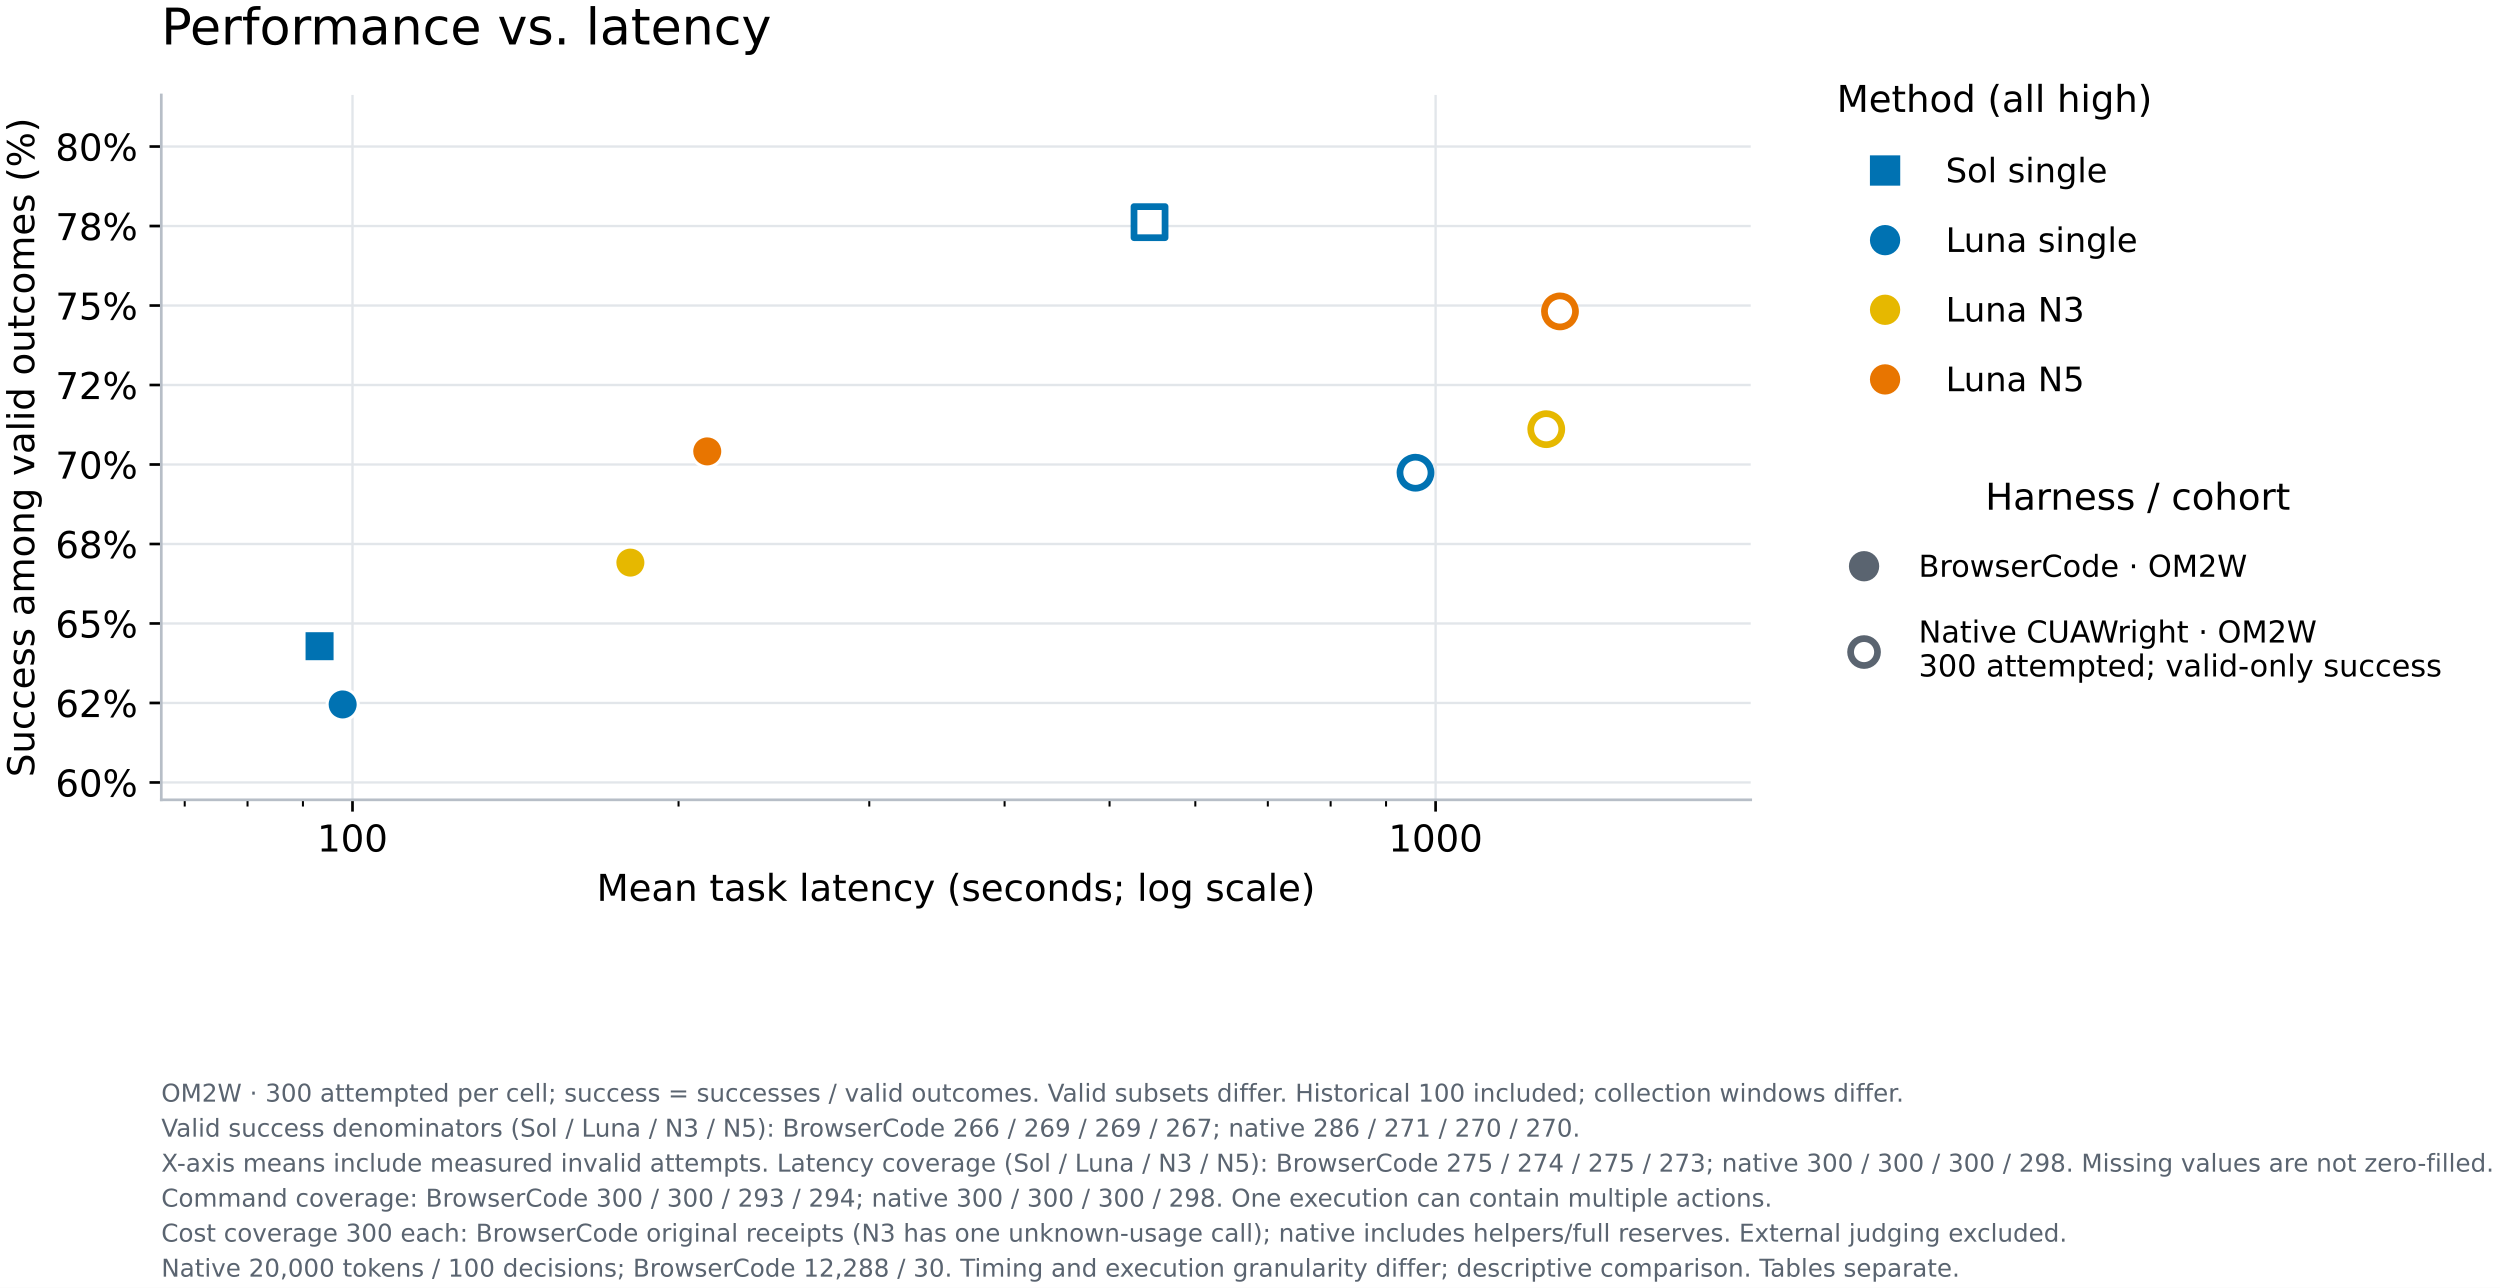
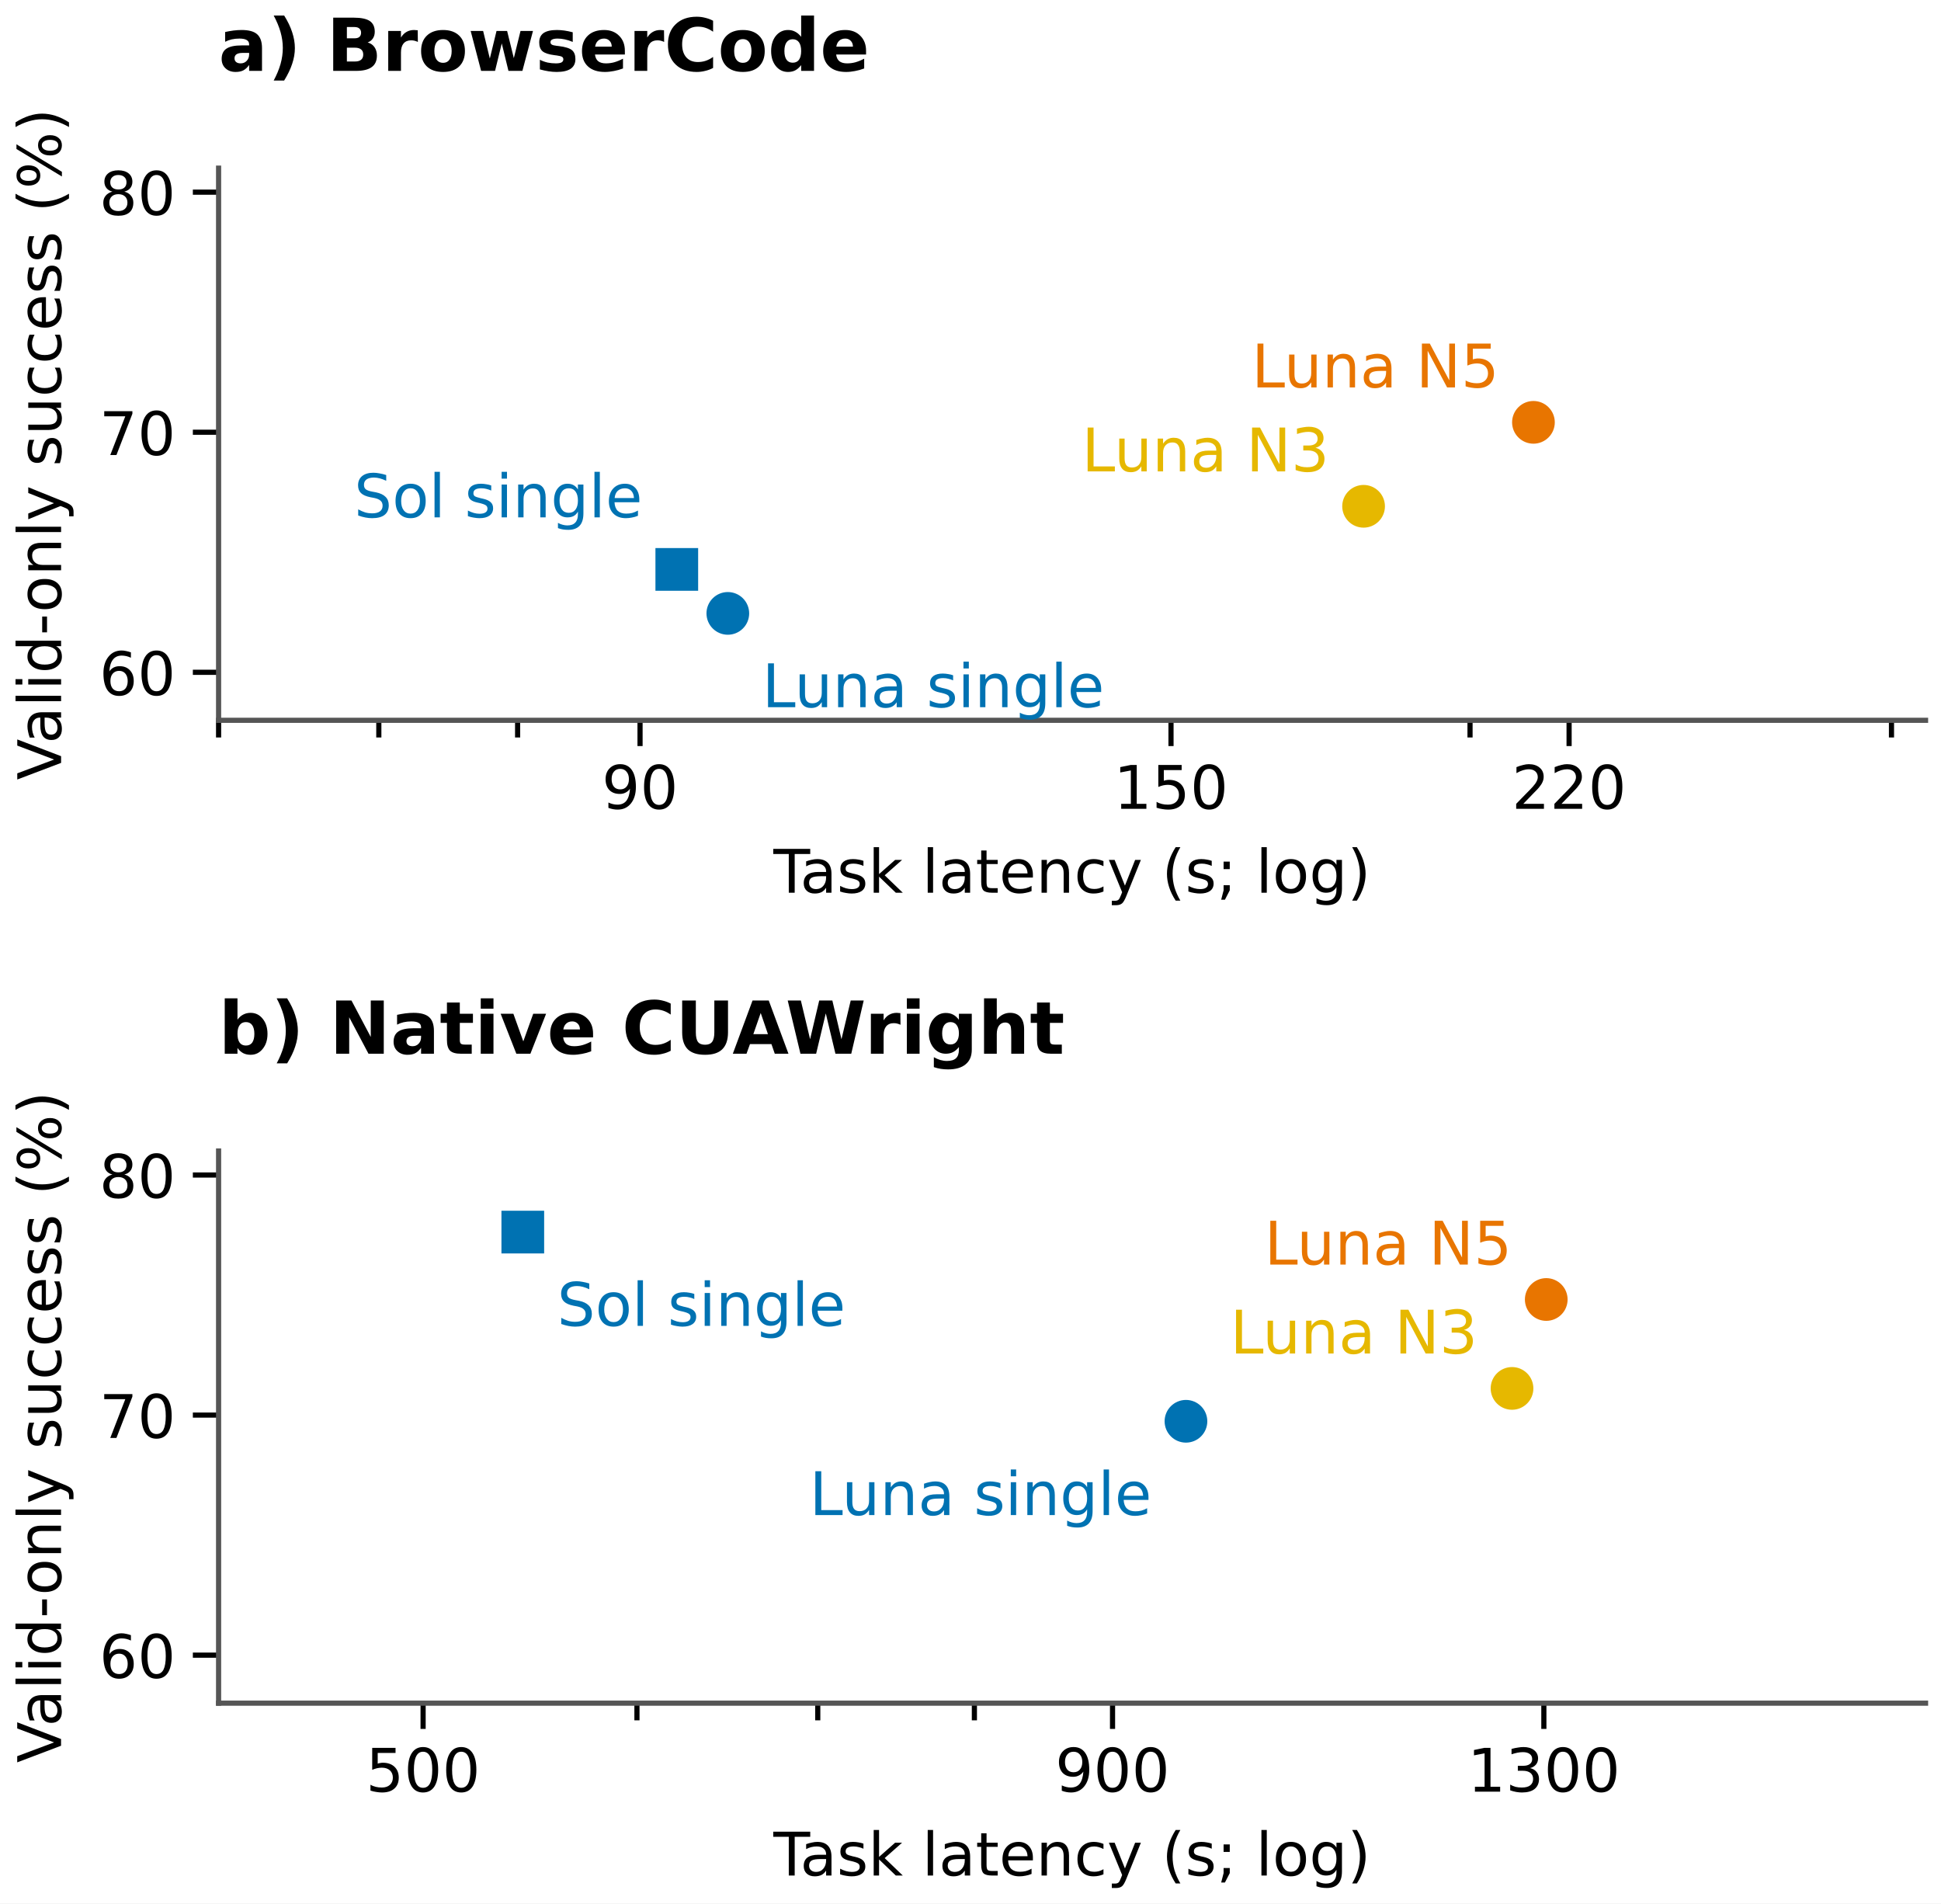
- <svg xmlns="http://www.w3.org/2000/svg" xmlns:xlink="http://www.w3.org/1999/xlink" width="742.353pt" height="382.408pt" viewBox="0 0 742.353 382.408" version="1.1">
+ <svg xmlns="http://www.w3.org/2000/svg" xmlns:xlink="http://www.w3.org/1999/xlink" width="226.272pt" height="221.868pt" viewBox="0 0 226.272 221.868" version="1.1">
  <defs>
    <style type="text/css">*{stroke-linejoin: round; stroke-linecap: butt}</style>
  </defs>
  <g id="figure_1">
    <g id="patch_1">
-       <path d="M 0 382.408 L 742.353 382.408 L 742.353 -0 L 0 -0 z " style="fill: #ffffff" />
+       <path d="M 0 221.868 L 226.272 221.868 L 226.272 0 L 0 0 z " style="fill: #ffffff" />
    </g>
    <g id="axes_1">
      <g id="patch_2">
-         <path d="M 47.895 237.502 L 519.855 237.502 L 519.855 28.198 L 47.895 28.198 z " style="fill: #ffffff" />
+         <path d="M 25.482 83.958 L 224.472 83.958 L 224.472 19.599 L 25.482 19.599 z " style="fill: #ffffff" />
      </g>
      <g id="matplotlib.axis_1">
        <g id="xtick_1">
          <g id="line2d_1">
-             <path d="M 104.671 237.502 L 104.671 28.198 " clip-path="url(#pd4623a18c8)" style="fill: none; stroke: #e2e6ea; stroke-width: 0.7; stroke-linecap: square" />
-           </g>
+             <defs>
+               <path id="m746523901f" d="M 0 0 L 0 3 " style="stroke: #000000; stroke-width: 0.6" />
+             </defs>
+             <g>
+               <use xlink:href="#m746523901f" x="74.613" y="83.958" style="stroke: #000000; stroke-width: 0.6" />
+             </g>
+           </g>
+           <g id="text_1">
+             <text style="font: 7px 'DejaVu Sans'; text-anchor: middle" x="74.613" y="94.277" transform="rotate(-0 74.61271 94.27729)">90</text>
+           </g>
+         </g>
+         <g id="xtick_2">
          <g id="line2d_2">
+             <g>
+               <use xlink:href="#m746523901f" x="136.51" y="83.958" style="stroke: #000000; stroke-width: 0.6" />
+             </g>
+           </g>
+           <g id="text_2">
+             <text style="font: 7px 'DejaVu Sans'; text-anchor: middle" x="136.51" y="94.277" transform="rotate(-0 136.5098 94.27729)">150</text>
+           </g>
+         </g>
+         <g id="xtick_3">
+           <g id="line2d_3">
+             <g>
+               <use xlink:href="#m746523901f" x="182.917" y="83.958" style="stroke: #000000; stroke-width: 0.6" />
+             </g>
+           </g>
+           <g id="text_3">
+             <text style="font: 7px 'DejaVu Sans'; text-anchor: middle" x="182.917" y="94.277" transform="rotate(-0 182.9173 94.27729)">220</text>
+           </g>
+         </g>
+         <g id="xtick_4">
+           <g id="line2d_4">
            <defs>
-               <path id="mb819510459" d="M 0 0 L 0 3.5 " style="stroke: #000000; stroke-width: 0.8" />
+               <path id="m46e012bf1c" d="M 0 0 L 0 2 " style="stroke: #000000; stroke-width: 0.6" />
            </defs>
            <g>
-               <use xlink:href="#mb819510459" x="104.671" y="237.502" style="stroke: #000000; stroke-width: 0.8" />
-             </g>
-           </g>
-           <g id="text_1">
-             <text style="font-size: 11px; font-family: 'DejaVu Sans'; text-anchor: middle" x="104.671" y="252.86" transform="rotate(-0 104.6705 252.8599)">100</text>
-           </g>
-         </g>
-         <g id="xtick_2">
-           <g id="line2d_3">
-             <path d="M 426.29 237.502 L 426.29 28.198 " clip-path="url(#pd4623a18c8)" style="fill: none; stroke: #e2e6ea; stroke-width: 0.7; stroke-linecap: square" />
-           </g>
-           <g id="line2d_4">
-             <g>
-               <use xlink:href="#mb819510459" x="426.29" y="237.502" style="stroke: #000000; stroke-width: 0.8" />
-             </g>
-           </g>
-           <g id="text_2">
-             <text style="font-size: 11px; font-family: 'DejaVu Sans'; text-anchor: middle" x="426.29" y="252.86" transform="rotate(-0 426.2898 252.8599)">1000</text>
-           </g>
-         </g>
-         <g id="xtick_3">
+               <use xlink:href="#m46e012bf1c" x="25.482" y="83.958" style="stroke: #000000; stroke-width: 0.6" />
+             </g>
+           </g>
+         </g>
+         <g id="xtick_5">
          <g id="line2d_5">
-             <defs>
-               <path id="m295ad2b87e" d="M 0 0 L 0 2 " style="stroke: #000000; stroke-width: 0.6" />
-             </defs>
-             <g>
-               <use xlink:href="#m295ad2b87e" x="54.851" y="237.502" style="stroke: #000000; stroke-width: 0.6" />
-             </g>
-           </g>
-         </g>
-         <g id="xtick_4">
+             <g>
+               <use xlink:href="#m46e012bf1c" x="44.161" y="83.958" style="stroke: #000000; stroke-width: 0.6" />
+             </g>
+           </g>
+         </g>
+         <g id="xtick_6">
          <g id="line2d_6">
            <g>
-               <use xlink:href="#m295ad2b87e" x="73.502" y="237.502" style="stroke: #000000; stroke-width: 0.6" />
-             </g>
-           </g>
-         </g>
-         <g id="xtick_5">
+               <use xlink:href="#m46e012bf1c" x="60.341" y="83.958" style="stroke: #000000; stroke-width: 0.6" />
+             </g>
+           </g>
+         </g>
+         <g id="xtick_7">
          <g id="line2d_7">
            <g>
-               <use xlink:href="#m295ad2b87e" x="89.954" y="237.502" style="stroke: #000000; stroke-width: 0.6" />
-             </g>
-           </g>
-         </g>
-         <g id="xtick_6">
+               <use xlink:href="#m46e012bf1c" x="171.369" y="83.958" style="stroke: #000000; stroke-width: 0.6" />
+             </g>
+           </g>
+         </g>
+         <g id="xtick_8">
          <g id="line2d_8">
            <g>
-               <use xlink:href="#m295ad2b87e" x="201.488" y="237.502" style="stroke: #000000; stroke-width: 0.6" />
-             </g>
-           </g>
-         </g>
-         <g id="xtick_7">
-           <g id="line2d_9">
-             <g>
-               <use xlink:href="#m295ad2b87e" x="258.122" y="237.502" style="stroke: #000000; stroke-width: 0.6" />
-             </g>
-           </g>
-         </g>
-         <g id="xtick_8">
-           <g id="line2d_10">
-             <g>
-               <use xlink:href="#m295ad2b87e" x="298.305" y="237.502" style="stroke: #000000; stroke-width: 0.6" />
-             </g>
-           </g>
-         </g>
-         <g id="xtick_9">
-           <g id="line2d_11">
-             <g>
-               <use xlink:href="#m295ad2b87e" x="329.473" y="237.502" style="stroke: #000000; stroke-width: 0.6" />
-             </g>
-           </g>
-         </g>
-         <g id="xtick_10">
-           <g id="line2d_12">
-             <g>
-               <use xlink:href="#m295ad2b87e" x="354.939" y="237.502" style="stroke: #000000; stroke-width: 0.6" />
-             </g>
-           </g>
-         </g>
-         <g id="xtick_11">
-           <g id="line2d_13">
-             <g>
-               <use xlink:href="#m295ad2b87e" x="376.47" y="237.502" style="stroke: #000000; stroke-width: 0.6" />
-             </g>
-           </g>
-         </g>
-         <g id="xtick_12">
-           <g id="line2d_14">
-             <g>
-               <use xlink:href="#m295ad2b87e" x="395.122" y="237.502" style="stroke: #000000; stroke-width: 0.6" />
-             </g>
-           </g>
-         </g>
-         <g id="xtick_13">
-           <g id="line2d_15">
-             <g>
-               <use xlink:href="#m295ad2b87e" x="411.573" y="237.502" style="stroke: #000000; stroke-width: 0.6" />
-             </g>
-           </g>
-         </g>
-         <g id="text_3">
-           <text style="font-size: 11px; font-family: 'DejaVu Sans'; text-anchor: middle" x="283.875" y="267.506" transform="rotate(-0 283.8752 267.5059)">Mean task latency (seconds; log scale)</text>
+               <use xlink:href="#m46e012bf1c" x="220.499" y="83.958" style="stroke: #000000; stroke-width: 0.6" />
+             </g>
+           </g>
+         </g>
+         <g id="text_4">
+           <text style="font: 7px 'DejaVu Sans'; text-anchor: middle" x="124.977" y="104.052" transform="rotate(-0 124.9772 104.052)">Task latency (s; log)</text>
        </g>
      </g>
      <g id="matplotlib.axis_2">
        <g id="ytick_1">
-           <g id="line2d_16">
-             <path d="M 47.895 232.342 L 519.855 232.342 " clip-path="url(#pd4623a18c8)" style="fill: none; stroke: #e2e6ea; stroke-width: 0.7; stroke-linecap: square" />
-           </g>
-           <g id="line2d_17">
+           <g id="line2d_9">
            <defs>
-               <path id="ma1e2bdb31e" d="M 0 0 L -3.5 0 " style="stroke: #000000; stroke-width: 0.8" />
+               <path id="m96648c0bb8" d="M 0 0 L -3 0 " style="stroke: #000000; stroke-width: 0.6" />
            </defs>
            <g>
-               <use xlink:href="#ma1e2bdb31e" x="47.895" y="232.342" style="stroke: #000000; stroke-width: 0.8" />
-             </g>
-           </g>
-           <g id="text_4">
-             <text style="font-size: 11px; font-family: 'DejaVu Sans'; text-anchor: end" x="40.895" y="236.521" transform="rotate(-0 40.89516 236.5214)">60%</text>
+               <use xlink:href="#m96648c0bb8" x="25.482" y="78.362" style="stroke: #000000; stroke-width: 0.6" />
+             </g>
+           </g>
+           <g id="text_5">
+             <text style="font: 7px 'DejaVu Sans'; text-anchor: end" x="20.482" y="81.021" transform="rotate(-0 20.48219 81.02134)">60</text>
          </g>
        </g>
        <g id="ytick_2">
-           <g id="line2d_18">
-             <path d="M 47.895 208.739 L 519.855 208.739 " clip-path="url(#pd4623a18c8)" style="fill: none; stroke: #e2e6ea; stroke-width: 0.7; stroke-linecap: square" />
-           </g>
-           <g id="line2d_19">
-             <g>
-               <use xlink:href="#ma1e2bdb31e" x="47.895" y="208.739" style="stroke: #000000; stroke-width: 0.8" />
-             </g>
-           </g>
-           <g id="text_5">
-             <text style="font-size: 11px; font-family: 'DejaVu Sans'; text-anchor: end" x="40.895" y="212.918" transform="rotate(-0 40.89516 212.918)">62%</text>
+           <g id="line2d_10">
+             <g>
+               <use xlink:href="#m96648c0bb8" x="25.482" y="50.379" style="stroke: #000000; stroke-width: 0.6" />
+             </g>
+           </g>
+           <g id="text_6">
+             <text style="font: 7px 'DejaVu Sans'; text-anchor: end" x="20.482" y="53.039" transform="rotate(-0 20.48219 53.03886)">70</text>
          </g>
        </g>
        <g id="ytick_3">
-           <g id="line2d_20">
-             <path d="M 47.895 185.135 L 519.855 185.135 " clip-path="url(#pd4623a18c8)" style="fill: none; stroke: #e2e6ea; stroke-width: 0.7; stroke-linecap: square" />
-           </g>
-           <g id="line2d_21">
-             <g>
-               <use xlink:href="#ma1e2bdb31e" x="47.895" y="185.135" style="stroke: #000000; stroke-width: 0.8" />
-             </g>
-           </g>
-           <g id="text_6">
-             <text style="font-size: 11px; font-family: 'DejaVu Sans'; text-anchor: end" x="40.895" y="189.315" transform="rotate(-0 40.89516 189.3146)">65%</text>
-           </g>
-         </g>
-         <g id="ytick_4">
-           <g id="line2d_22">
-             <path d="M 47.895 161.532 L 519.855 161.532 " clip-path="url(#pd4623a18c8)" style="fill: none; stroke: #e2e6ea; stroke-width: 0.7; stroke-linecap: square" />
-           </g>
-           <g id="line2d_23">
-             <g>
-               <use xlink:href="#ma1e2bdb31e" x="47.895" y="161.532" style="stroke: #000000; stroke-width: 0.8" />
+           <g id="line2d_11">
+             <g>
+               <use xlink:href="#m96648c0bb8" x="25.482" y="22.397" style="stroke: #000000; stroke-width: 0.6" />
            </g>
          </g>
          <g id="text_7">
-             <text style="font-size: 11px; font-family: 'DejaVu Sans'; text-anchor: end" x="40.895" y="165.711" transform="rotate(-0 40.89516 165.7112)">68%</text>
-           </g>
-         </g>
-         <g id="ytick_5">
-           <g id="line2d_24">
-             <path d="M 47.895 137.929 L 519.855 137.929 " clip-path="url(#pd4623a18c8)" style="fill: none; stroke: #e2e6ea; stroke-width: 0.7; stroke-linecap: square" />
-           </g>
-           <g id="line2d_25">
-             <g>
-               <use xlink:href="#ma1e2bdb31e" x="47.895" y="137.929" style="stroke: #000000; stroke-width: 0.8" />
-             </g>
-           </g>
-           <g id="text_8">
-             <text style="font-size: 11px; font-family: 'DejaVu Sans'; text-anchor: end" x="40.895" y="142.108" transform="rotate(-0 40.89516 142.1078)">70%</text>
-           </g>
-         </g>
-         <g id="ytick_6">
-           <g id="line2d_26">
-             <path d="M 47.895 114.325 L 519.855 114.325 " clip-path="url(#pd4623a18c8)" style="fill: none; stroke: #e2e6ea; stroke-width: 0.7; stroke-linecap: square" />
-           </g>
-           <g id="line2d_27">
-             <g>
-               <use xlink:href="#ma1e2bdb31e" x="47.895" y="114.325" style="stroke: #000000; stroke-width: 0.8" />
-             </g>
-           </g>
-           <g id="text_9">
-             <text style="font-size: 11px; font-family: 'DejaVu Sans'; text-anchor: end" x="40.895" y="118.504" transform="rotate(-0 40.89516 118.5044)">72%</text>
-           </g>
-         </g>
-         <g id="ytick_7">
-           <g id="line2d_28">
-             <path d="M 47.895 90.722 L 519.855 90.722 " clip-path="url(#pd4623a18c8)" style="fill: none; stroke: #e2e6ea; stroke-width: 0.7; stroke-linecap: square" />
-           </g>
-           <g id="line2d_29">
-             <g>
-               <use xlink:href="#ma1e2bdb31e" x="47.895" y="90.722" style="stroke: #000000; stroke-width: 0.8" />
-             </g>
-           </g>
-           <g id="text_10">
-             <text style="font-size: 11px; font-family: 'DejaVu Sans'; text-anchor: end" x="40.895" y="94.901" transform="rotate(-0 40.89516 94.90103)">75%</text>
-           </g>
-         </g>
-         <g id="ytick_8">
-           <g id="line2d_30">
-             <path d="M 47.895 67.118 L 519.855 67.118 " clip-path="url(#pd4623a18c8)" style="fill: none; stroke: #e2e6ea; stroke-width: 0.7; stroke-linecap: square" />
-           </g>
-           <g id="line2d_31">
-             <g>
-               <use xlink:href="#ma1e2bdb31e" x="47.895" y="67.118" style="stroke: #000000; stroke-width: 0.8" />
-             </g>
-           </g>
-           <g id="text_11">
-             <text style="font-size: 11px; font-family: 'DejaVu Sans'; text-anchor: end" x="40.895" y="71.298" transform="rotate(-0 40.89516 71.29764)">78%</text>
-           </g>
-         </g>
-         <g id="ytick_9">
-           <g id="line2d_32">
-             <path d="M 47.895 43.515 L 519.855 43.515 " clip-path="url(#pd4623a18c8)" style="fill: none; stroke: #e2e6ea; stroke-width: 0.7; stroke-linecap: square" />
-           </g>
-           <g id="line2d_33">
-             <g>
-               <use xlink:href="#ma1e2bdb31e" x="47.895" y="43.515" style="stroke: #000000; stroke-width: 0.8" />
-             </g>
-           </g>
-           <g id="text_12">
-             <text style="font-size: 11px; font-family: 'DejaVu Sans'; text-anchor: end" x="40.895" y="47.694" transform="rotate(-0 40.89516 47.69424)">80%</text>
-           </g>
-         </g>
-         <g id="text_13">
-           <text style="font-size: 11px; font-family: 'DejaVu Sans'; text-anchor: middle" x="10.158" y="132.85" transform="rotate(-90 10.15828 132.8497)">Success among valid outcomes (%)</text>
+             <text style="font: 7px 'DejaVu Sans'; text-anchor: end" x="20.482" y="25.056" transform="rotate(-0 20.48219 25.05637)">80</text>
+           </g>
+         </g>
+         <g id="text_8">
+           <text style="font: 7px 'DejaVu Sans'; text-anchor: middle" x="7.119" y="51.779" transform="rotate(-90 7.118906 51.77853)">Valid-only success (%)</text>
        </g>
      </g>
      <g id="patch_3">
-         <path d="M 47.895 237.502 L 47.895 28.198 " style="fill: none; stroke: #b7bec7; stroke-width: 0.8; stroke-linejoin: miter; stroke-linecap: square" />
+         <path d="M 25.482 83.958 L 25.482 19.599 " style="fill: none; stroke: #555555; stroke-width: 0.6; stroke-linejoin: miter; stroke-linecap: square" />
      </g>
      <g id="patch_4">
-         <path d="M 47.895 237.502 L 519.855 237.502 " style="fill: none; stroke: #b7bec7; stroke-width: 0.8; stroke-linejoin: miter; stroke-linecap: square" />
+         <path d="M 25.482 83.958 L 224.472 83.958 " style="fill: none; stroke: #555555; stroke-width: 0.6; stroke-linejoin: miter; stroke-linecap: square" />
      </g>
      <g id="PathCollection_1">
        <defs>
-           <path id="m9bbed5b263" d="M -4.61 4.61 L 4.61 4.61 L 4.61 -4.61 L -4.61 -4.61 z " style="stroke: #ffffff; stroke-width: 0.9" />
+           <path id="macab5ee5f6" d="M -2.739 2.739 L 2.739 2.739 L 2.739 -2.739 L -2.739 -2.739 z " style="stroke: #ffffff; stroke-width: 0.5" />
        </defs>
-         <g clip-path="url(#pd4623a18c8)">
-           <use xlink:href="#m9bbed5b263" x="94.893" y="191.879" style="fill: #0072b2; stroke: #ffffff; stroke-width: 0.9" />
-         </g>
+         <g clip-path="url(#pab31f35489)">
+           <use xlink:href="#macab5ee5f6" x="78.897" y="66.369" style="fill: #0072b2; stroke: #ffffff; stroke-width: 0.5" />
+         </g>
+       </g>
+       <g id="text_9">
+         <text style="fill: #0072b2; font: 7px 'DejaVu Sans'; text-anchor: end" x="74.897" y="60.301" transform="rotate(-0 74.89707 60.30096)">Sol single</text>
      </g>
      <g id="PathCollection_2">
        <defs>
-           <path id="m2c1c253cff" d="M 0 4.61 C 1.223 4.61 2.395 4.124 3.26 3.26 C 4.124 2.395 4.61 1.223 4.61 0 C 4.61 -1.223 4.124 -2.395 3.26 -3.26 C 2.395 -4.124 1.223 -4.61 0 -4.61 C -1.223 -4.61 -2.395 -4.124 -3.26 -3.26 C -4.124 -2.395 -4.61 -1.223 -4.61 0 C -4.61 1.223 -4.124 2.395 -3.26 3.26 C -2.395 4.124 -1.223 4.61 0 4.61 z " style="stroke: #ffffff; stroke-width: 0.9" />
+           <path id="maa118789b8" d="M 0 2.739 C 0.726 2.739 1.423 2.45 1.936 1.936 C 2.45 1.423 2.739 0.726 2.739 0 C 2.739 -0.726 2.45 -1.423 1.936 -1.936 C 1.423 -2.45 0.726 -2.739 0 -2.739 C -0.726 -2.739 -1.423 -2.45 -1.936 -1.936 C -2.45 -1.423 -2.739 -0.726 -2.739 0 C -2.739 0.726 -2.45 1.423 -1.936 1.936 C -1.423 2.45 -0.726 2.739 0 2.739 z " style="stroke: #ffffff; stroke-width: 0.5" />
        </defs>
-         <g clip-path="url(#pd4623a18c8)">
-           <use xlink:href="#m2c1c253cff" x="101.75" y="209.178" style="fill: #0072b2; stroke: #ffffff; stroke-width: 0.9" />
-         </g>
+         <g clip-path="url(#pab31f35489)">
+           <use xlink:href="#maa118789b8" x="84.846" y="71.496" style="fill: #0072b2; stroke: #ffffff; stroke-width: 0.5" />
+         </g>
+       </g>
+       <g id="text_10">
+         <text style="fill: #0072b2; font: 7px 'DejaVu Sans'; text-anchor: start" x="88.846" y="82.428" transform="rotate(-0 88.84583 82.42786)">Luna single</text>
      </g>
      <g id="PathCollection_3">
        <defs>
-           <path id="me0e4c4624c" d="M 0 4.61 C 1.223 4.61 2.395 4.124 3.26 3.26 C 4.124 2.395 4.61 1.223 4.61 0 C 4.61 -1.223 4.124 -2.395 3.26 -3.26 C 2.395 -4.124 1.223 -4.61 0 -4.61 C -1.223 -4.61 -2.395 -4.124 -3.26 -3.26 C -4.124 -2.395 -4.61 -1.223 -4.61 0 C -4.61 1.223 -4.124 2.395 -3.26 3.26 C -2.395 4.124 -1.223 4.61 0 4.61 z " style="stroke: #ffffff; stroke-width: 0.9" />
+           <path id="ma03b0c17e4" d="M 0 2.739 C 0.726 2.739 1.423 2.45 1.936 1.936 C 2.45 1.423 2.739 0.726 2.739 0 C 2.739 -0.726 2.45 -1.423 1.936 -1.936 C 1.423 -2.45 0.726 -2.739 0 -2.739 C -0.726 -2.739 -1.423 -2.45 -1.936 -1.936 C -2.45 -1.423 -2.739 -0.726 -2.739 0 C -2.739 0.726 -2.45 1.423 -1.936 1.936 C -1.423 2.45 -0.726 2.739 0 2.739 z " style="stroke: #ffffff; stroke-width: 0.5" />
        </defs>
-         <g clip-path="url(#pd4623a18c8)">
-           <use xlink:href="#me0e4c4624c" x="187.184" y="167.06" style="fill: #e6b800; stroke: #ffffff; stroke-width: 0.9" />
-         </g>
+         <g clip-path="url(#pab31f35489)">
+           <use xlink:href="#ma03b0c17e4" x="158.96" y="59.013" style="fill: #e6b800; stroke: #ffffff; stroke-width: 0.5" />
+         </g>
+       </g>
+       <g id="text_11">
+         <text style="fill: #e6b800; font: 7px 'DejaVu Sans'; text-anchor: end" x="154.96" y="54.945" transform="rotate(-0 154.9605 54.94497)">Luna N3</text>
      </g>
      <g id="PathCollection_4">
        <defs>
-           <path id="m381e3660ae" d="M 0 4.61 C 1.223 4.61 2.395 4.124 3.26 3.26 C 4.124 2.395 4.61 1.223 4.61 0 C 4.61 -1.223 4.124 -2.395 3.26 -3.26 C 2.395 -4.124 1.223 -4.61 0 -4.61 C -1.223 -4.61 -2.395 -4.124 -3.26 -3.26 C -4.124 -2.395 -4.61 -1.223 -4.61 0 C -4.61 1.223 -4.124 2.395 -3.26 3.26 C -2.395 4.124 -1.223 4.61 0 4.61 z " style="stroke: #ffffff; stroke-width: 0.9" />
+           <path id="m35290cf70c" d="M 0 2.739 C 0.726 2.739 1.423 2.45 1.936 1.936 C 2.45 1.423 2.739 0.726 2.739 0 C 2.739 -0.726 2.45 -1.423 1.936 -1.936 C 1.423 -2.45 0.726 -2.739 0 -2.739 C -0.726 -2.739 -1.423 -2.45 -1.936 -1.936 C -2.45 -1.423 -2.739 -0.726 -2.739 0 C -2.739 0.726 -2.45 1.423 -1.936 1.936 C -1.423 2.45 -0.726 2.739 0 2.739 z " style="stroke: #ffffff; stroke-width: 0.5" />
        </defs>
-         <g clip-path="url(#pd4623a18c8)">
-           <use xlink:href="#m381e3660ae" x="210.009" y="134.039" style="fill: #e87500; stroke: #ffffff; stroke-width: 0.9" />
-         </g>
+         <g clip-path="url(#pab31f35489)">
+           <use xlink:href="#m35290cf70c" x="178.761" y="49.227" style="fill: #e87500; stroke: #ffffff; stroke-width: 0.5" />
+         </g>
+       </g>
+       <g id="text_12">
+         <text style="fill: #e87500; font: 7px 'DejaVu Sans'; text-anchor: end" x="174.761" y="45.158" transform="rotate(-0 174.7612 45.15813)">Luna N5</text>
+       </g>
+     </g>
+     <g id="axes_2">
+       <g id="patch_5">
+         <path d="M 25.482 198.519 L 224.472 198.519 L 224.472 134.159 L 25.482 134.159 z " style="fill: #ffffff" />
+       </g>
+       <g id="matplotlib.axis_3">
+         <g id="xtick_9">
+           <g id="line2d_12">
+             <g>
+               <use xlink:href="#m746523901f" x="49.323" y="198.519" style="stroke: #000000; stroke-width: 0.6" />
+             </g>
+           </g>
+           <g id="text_13">
+             <text style="font: 7px 'DejaVu Sans'; text-anchor: middle" x="49.323" y="208.838" transform="rotate(-0 49.32255 208.8376)">500</text>
+           </g>
+         </g>
+         <g id="xtick_10">
+           <g id="line2d_13">
+             <g>
+               <use xlink:href="#m746523901f" x="129.694" y="198.519" style="stroke: #000000; stroke-width: 0.6" />
+             </g>
+           </g>
+           <g id="text_14">
+             <text style="font: 7px 'DejaVu Sans'; text-anchor: middle" x="129.694" y="208.838" transform="rotate(-0 129.6941 208.8376)">900</text>
+           </g>
+         </g>
+         <g id="xtick_11">
+           <g id="line2d_14">
+             <g>
+               <use xlink:href="#m746523901f" x="179.975" y="198.519" style="stroke: #000000; stroke-width: 0.6" />
+             </g>
+           </g>
+           <g id="text_15">
+             <text style="font: 7px 'DejaVu Sans'; text-anchor: middle" x="179.975" y="208.838" transform="rotate(-0 179.9753 208.8376)">1300</text>
+           </g>
+         </g>
+         <g id="xtick_12">
+           <g id="line2d_15">
+             <g>
+               <use xlink:href="#m46e012bf1c" x="74.252" y="198.519" style="stroke: #000000; stroke-width: 0.6" />
+             </g>
+           </g>
+         </g>
+         <g id="xtick_13">
+           <g id="line2d_16">
+             <g>
+               <use xlink:href="#m46e012bf1c" x="95.33" y="198.519" style="stroke: #000000; stroke-width: 0.6" />
+             </g>
+           </g>
+         </g>
+         <g id="xtick_14">
+           <g id="line2d_17">
+             <g>
+               <use xlink:href="#m46e012bf1c" x="113.589" y="198.519" style="stroke: #000000; stroke-width: 0.6" />
+             </g>
+           </g>
+         </g>
+         <g id="text_16">
+           <text style="font: 7px 'DejaVu Sans'; text-anchor: middle" x="124.977" y="218.612" transform="rotate(-0 124.9772 218.6123)">Task latency (s; log)</text>
+         </g>
+       </g>
+       <g id="matplotlib.axis_4">
+         <g id="ytick_4">
+           <g id="line2d_18">
+             <g>
+               <use xlink:href="#m96648c0bb8" x="25.482" y="192.922" style="stroke: #000000; stroke-width: 0.6" />
+             </g>
+           </g>
+           <g id="text_17">
+             <text style="font: 7px 'DejaVu Sans'; text-anchor: end" x="20.482" y="195.582" transform="rotate(-0 20.48219 195.5816)">60</text>
+           </g>
+         </g>
+         <g id="ytick_5">
+           <g id="line2d_19">
+             <g>
+               <use xlink:href="#m96648c0bb8" x="25.482" y="164.94" style="stroke: #000000; stroke-width: 0.6" />
+             </g>
+           </g>
+           <g id="text_18">
+             <text style="font: 7px 'DejaVu Sans'; text-anchor: end" x="20.482" y="167.599" transform="rotate(-0 20.48219 167.5991)">70</text>
+           </g>
+         </g>
+         <g id="ytick_6">
+           <g id="line2d_20">
+             <g>
+               <use xlink:href="#m96648c0bb8" x="25.482" y="136.957" style="stroke: #000000; stroke-width: 0.6" />
+             </g>
+           </g>
+           <g id="text_19">
+             <text style="font: 7px 'DejaVu Sans'; text-anchor: end" x="20.482" y="139.617" transform="rotate(-0 20.48219 139.6167)">80</text>
+           </g>
+         </g>
+         <g id="text_20">
+           <text style="font: 7px 'DejaVu Sans'; text-anchor: middle" x="7.119" y="166.339" transform="rotate(-90 7.118906 166.3388)">Valid-only success (%)</text>
+         </g>
+       </g>
+       <g id="patch_6">
+         <path d="M 25.482 198.519 L 25.482 134.159 " style="fill: none; stroke: #555555; stroke-width: 0.6; stroke-linejoin: miter; stroke-linecap: square" />
+       </g>
+       <g id="patch_7">
+         <path d="M 25.482 198.519 L 224.472 198.519 " style="fill: none; stroke: #555555; stroke-width: 0.6; stroke-linejoin: miter; stroke-linecap: square" />
      </g>
      <g id="PathCollection_5">
-         <defs>
-           <path id="md904b69a42" d="M -4.61 4.61 L 4.61 4.61 L 4.61 -4.61 L -4.61 -4.61 z " style="stroke: #0072b2; stroke-width: 2" />
-         </defs>
-         <g clip-path="url(#pd4623a18c8)">
-           <use xlink:href="#md904b69a42" x="341.345" y="65.963" style="fill: #ffffff; stroke: #0072b2; stroke-width: 2" />
-         </g>
+         <g clip-path="url(#p774188f25d)">
+           <use xlink:href="#macab5ee5f6" x="60.945" y="143.61" style="fill: #0072b2; stroke: #ffffff; stroke-width: 0.5" />
+         </g>
+       </g>
+       <g id="text_21">
+         <text style="fill: #0072b2; font: 7px 'DejaVu Sans'; text-anchor: start" x="64.945" y="154.542" transform="rotate(-0 64.94462 154.5419)">Sol single</text>
      </g>
      <g id="PathCollection_6">
-         <defs>
-           <path id="mc0e8a3ffdc" d="M 0 4.61 C 1.223 4.61 2.395 4.124 3.26 3.26 C 4.124 2.395 4.61 1.223 4.61 0 C 4.61 -1.223 4.124 -2.395 3.26 -3.26 C 2.395 -4.124 1.223 -4.61 0 -4.61 C -1.223 -4.61 -2.395 -4.124 -3.26 -3.26 C -4.124 -2.395 -4.61 -1.223 -4.61 0 C -4.61 1.223 -4.124 2.395 -3.26 3.26 C -2.395 4.124 -1.223 4.61 0 4.61 z " style="stroke: #0072b2; stroke-width: 2" />
-         </defs>
-         <g clip-path="url(#pd4623a18c8)">
-           <use xlink:href="#mc0e8a3ffdc" x="420.316" y="140.367" style="fill: #ffffff; stroke: #0072b2; stroke-width: 2" />
-         </g>
+         <g clip-path="url(#p774188f25d)">
+           <use xlink:href="#maa118789b8" x="138.253" y="165.662" style="fill: #0072b2; stroke: #ffffff; stroke-width: 0.5" />
+         </g>
+       </g>
+       <g id="text_22">
+         <text style="fill: #0072b2; font: 7px 'DejaVu Sans'; text-anchor: end" x="134.253" y="176.594" transform="rotate(-0 134.2529 176.594)">Luna single</text>
      </g>
      <g id="PathCollection_7">
-         <defs>
-           <path id="md52dd7ed41" d="M 0 4.61 C 1.223 4.61 2.395 4.124 3.26 3.26 C 4.124 2.395 4.61 1.223 4.61 0 C 4.61 -1.223 4.124 -2.395 3.26 -3.26 C 2.395 -4.124 1.223 -4.61 0 -4.61 C -1.223 -4.61 -2.395 -4.124 -3.26 -3.26 C -4.124 -2.395 -4.61 -1.223 -4.61 0 C -4.61 1.223 -4.124 2.395 -3.26 3.26 C -2.395 4.124 -1.223 4.61 0 4.61 z " style="stroke: #e6b800; stroke-width: 2" />
-         </defs>
-         <g clip-path="url(#pd4623a18c8)">
-           <use xlink:href="#md52dd7ed41" x="459.145" y="127.438" style="fill: #ffffff; stroke: #e6b800; stroke-width: 2" />
-         </g>
+         <g clip-path="url(#p774188f25d)">
+           <use xlink:href="#ma03b0c17e4" x="176.264" y="161.831" style="fill: #e6b800; stroke: #ffffff; stroke-width: 0.5" />
+         </g>
+       </g>
+       <g id="text_23">
+         <text style="fill: #e6b800; font: 7px 'DejaVu Sans'; text-anchor: end" x="172.264" y="157.762" transform="rotate(-0 172.2638 157.7621)">Luna N3</text>
      </g>
      <g id="PathCollection_8">
-         <defs>
-           <path id="md95e5299d8" d="M 0 4.61 C 1.223 4.61 2.395 4.124 3.26 3.26 C 4.124 2.395 4.61 1.223 4.61 0 C 4.61 -1.223 4.124 -2.395 3.26 -3.26 C 2.395 -4.124 1.223 -4.61 0 -4.61 C -1.223 -4.61 -2.395 -4.124 -3.26 -3.26 C -4.124 -2.395 -4.61 -1.223 -4.61 0 C -4.61 1.223 -4.124 2.395 -3.26 3.26 C -2.395 4.124 -1.223 4.61 0 4.61 z " style="stroke: #e87500; stroke-width: 2" />
-         </defs>
-         <g clip-path="url(#pd4623a18c8)">
-           <use xlink:href="#md95e5299d8" x="463.221" y="92.47" style="fill: #ffffff; stroke: #e87500; stroke-width: 2" />
-         </g>
-       </g>
-       <g id="text_14">
-         <text style="font-size: 15px; font-family: 'DejaVu Sans'; text-anchor: start" x="47.895" y="13.198" transform="rotate(-0 47.89516 13.19766)">Performance vs. latency</text>
-       </g>
-     </g>
-     <g id="text_15">
-       <text style="font-size: 7.3px; font-family: 'DejaVu Sans'; fill: #5a6470" transform="translate(47.89516 327.1239)">OM2W · 300 attempted per cell; success = successes / valid outcomes. Valid subsets differ. Historical 100 included; collection windows differ.</text>
-       <text style="font-size: 7.3px; font-family: 'DejaVu Sans'; fill: #5a6470" transform="translate(47.89516 337.5171)">Valid success denominators (Sol / Luna / N3 / N5): BrowserCode 266 / 269 / 269 / 267; native 286 / 271 / 270 / 270.</text>
-       <text style="font-size: 7.3px; font-family: 'DejaVu Sans'; fill: #5a6470" transform="translate(47.89516 347.9102)">X-axis means include measured invalid attempts. Latency coverage (Sol / Luna / N3 / N5): BrowserCode 275 / 274 / 275 / 273; native 300 / 300 / 300 / 298. Missing values are not zero-filled.</text>
-       <text style="font-size: 7.3px; font-family: 'DejaVu Sans'; fill: #5a6470" transform="translate(47.89516 358.3034)">Command coverage: BrowserCode 300 / 300 / 293 / 294; native 300 / 300 / 300 / 298. One execution can contain multiple actions.</text>
-       <text style="font-size: 7.3px; font-family: 'DejaVu Sans'; fill: #5a6470" transform="translate(47.89516 368.6965)">Cost coverage 300 each: BrowserCode original receipts (N3 has one unknown-usage call); native includes helpers/full reserves. External judging excluded.</text>
-       <text style="font-size: 7.3px; font-family: 'DejaVu Sans'; fill: #5a6470" transform="translate(47.89516 379.0897)">Native 20,000 tokens / 100 decisions; BrowserCode 12,288 / 30. Timing and execution granularity differ; descriptive comparison. Tables separate.</text>
-     </g>
-     <g id="legend_1">
-       <g id="text_16">
-         <text style="font-size: 11px; font-family: 'DejaVu Sans'; text-anchor: start" x="545.415" y="33.244" transform="rotate(-0 545.4152 33.24394)">Method (all high)</text>
-       </g>
-       <g id="line2d_34">
-         <defs>
-           <path id="m3e0b58b732" d="M -4 4 L 4 4 L 4 -4 L -4 -4 z " style="stroke: #0072b2; stroke-linejoin: miter" />
-         </defs>
-         <g>
-           <use xlink:href="#m3e0b58b732" x="559.757" y="50.63" style="fill: #0072b2; stroke: #0072b2; stroke-linejoin: miter" />
-         </g>
-       </g>
-       <g id="text_17">
-         <text style="font-size: 10px; font-family: 'DejaVu Sans'; text-anchor: start" x="577.757" y="54.13" transform="rotate(-0 577.7571 54.13003)">Sol single</text>
-       </g>
-       <g id="line2d_35">
-         <defs>
-           <path id="mbf6ab9d242" d="M 0 4 C 1.061 4 2.078 3.579 2.828 2.828 C 3.579 2.078 4 1.061 4 0 C 4 -1.061 3.579 -2.078 2.828 -2.828 C 2.078 -3.579 1.061 -4 0 -4 C -1.061 -4 -2.078 -3.579 -2.828 -2.828 C -3.579 -2.078 -4 -1.061 -4 0 C -4 1.061 -3.579 2.078 -2.828 2.828 C -2.078 3.579 -1.061 4 0 4 z " style="stroke: #0072b2" />
-         </defs>
-         <g>
-           <use xlink:href="#mbf6ab9d242" x="559.757" y="71.308" style="fill: #0072b2; stroke: #0072b2" />
-         </g>
-       </g>
-       <g id="text_18">
-         <text style="font-size: 10px; font-family: 'DejaVu Sans'; text-anchor: start" x="577.757" y="74.808" transform="rotate(-0 577.7571 74.80816)">Luna single</text>
-       </g>
-       <g id="line2d_36">
-         <defs>
-           <path id="m6867a4416b" d="M 0 4 C 1.061 4 2.078 3.579 2.828 2.828 C 3.579 2.078 4 1.061 4 0 C 4 -1.061 3.579 -2.078 2.828 -2.828 C 2.078 -3.579 1.061 -4 0 -4 C -1.061 -4 -2.078 -3.579 -2.828 -2.828 C -3.579 -2.078 -4 -1.061 -4 0 C -4 1.061 -3.579 2.078 -2.828 2.828 C -2.078 3.579 -1.061 4 0 4 z " style="stroke: #e6b800" />
-         </defs>
-         <g>
-           <use xlink:href="#m6867a4416b" x="559.757" y="91.986" style="fill: #e6b800; stroke: #e6b800" />
-         </g>
-       </g>
-       <g id="text_19">
-         <text style="font-size: 10px; font-family: 'DejaVu Sans'; text-anchor: start" x="577.757" y="95.486" transform="rotate(-0 577.7571 95.48628)">Luna N3</text>
-       </g>
-       <g id="line2d_37">
-         <defs>
-           <path id="m9984df8c16" d="M 0 4 C 1.061 4 2.078 3.579 2.828 2.828 C 3.579 2.078 4 1.061 4 0 C 4 -1.061 3.579 -2.078 2.828 -2.828 C 2.078 -3.579 1.061 -4 0 -4 C -1.061 -4 -2.078 -3.579 -2.828 -2.828 C -3.579 -2.078 -4 -1.061 -4 0 C -4 1.061 -3.579 2.078 -2.828 2.828 C -2.078 3.579 -1.061 4 0 4 z " style="stroke: #e87500" />
-         </defs>
-         <g>
-           <use xlink:href="#m9984df8c16" x="559.757" y="112.664" style="fill: #e87500; stroke: #e87500" />
-         </g>
-       </g>
-       <g id="text_20">
-         <text style="font-size: 10px; font-family: 'DejaVu Sans'; text-anchor: start" x="577.757" y="116.164" transform="rotate(-0 577.7571 116.1644)">Luna N5</text>
-       </g>
-     </g>
-     <g id="legend_2">
-       <g id="text_21">
-         <text style="font-size: 11px; font-family: 'DejaVu Sans'; text-anchor: start" x="589.525" y="151.36" transform="rotate(-0 589.5248 151.3599)">Harness / cohort</text>
-       </g>
-       <g id="line2d_38">
-         <defs>
-           <path id="mcb66f12359" d="M 0 4 C 1.061 4 2.078 3.579 2.828 2.828 C 3.579 2.078 4 1.061 4 0 C 4 -1.061 3.579 -2.078 2.828 -2.828 C 2.078 -3.579 1.061 -4 0 -4 C -1.061 -4 -2.078 -3.579 -2.828 -2.828 C -3.579 -2.078 -4 -1.061 -4 0 C -4 1.061 -3.579 2.078 -2.828 2.828 C -2.078 3.579 -1.061 4 0 4 z " style="stroke: #5a6470" />
-         </defs>
-         <g>
-           <use xlink:href="#mcb66f12359" x="553.515" y="168.136" style="fill: #5a6470; stroke: #5a6470" />
-         </g>
-       </g>
-       <g id="text_22">
-         <text style="font-size: 9px; font-family: 'DejaVu Sans'; text-anchor: start" x="569.715" y="171.286" transform="rotate(-0 569.7152 171.2862)">BrowserCode · OM2W</text>
-       </g>
-       <g id="line2d_39">
-         <defs>
-           <path id="m88b4815d78" d="M 0 4 C 1.061 4 2.078 3.579 2.828 2.828 C 3.579 2.078 4 1.061 4 0 C 4 -1.061 3.579 -2.078 2.828 -2.828 C 2.078 -3.579 1.061 -4 0 -4 C -1.061 -4 -2.078 -3.579 -2.828 -2.828 C -3.579 -2.078 -4 -1.061 -4 0 C -4 1.061 -3.579 2.078 -2.828 2.828 C -2.078 3.579 -1.061 4 0 4 z " style="stroke: #5a6470; stroke-width: 2" />
-         </defs>
-         <g>
-           <use xlink:href="#m88b4815d78" x="553.515" y="193.621" style="fill: #ffffff; stroke: #5a6470; stroke-width: 2" />
-         </g>
-       </g>
-       <g id="text_23">
-         <text style="font-size: 9px; font-family: 'DejaVu Sans'" transform="translate(569.7152 190.7965)">Native CUAWright · OM2W</text>
-         <text style="font-size: 9px; font-family: 'DejaVu Sans'" transform="translate(569.7152 200.8745)">300 attempted; valid-only success</text>
-       </g>
+         <g clip-path="url(#p774188f25d)">
+           <use xlink:href="#m35290cf70c" x="180.254" y="151.467" style="fill: #e87500; stroke: #ffffff; stroke-width: 0.5" />
+         </g>
+       </g>
+       <g id="text_24">
+         <text style="fill: #e87500; font: 7px 'DejaVu Sans'; text-anchor: end" x="176.254" y="147.398" transform="rotate(-0 176.254 147.3982)">Luna N5</text>
+       </g>
+     </g>
+     <g id="text_25">
+       <text style="font: 700 8.5px 'DejaVu Sans'; text-anchor: start" x="25.482" y="8.259" transform="rotate(-0 25.48219 8.258672)">a)  BrowserCode</text>
+     </g>
+     <g id="text_26">
+       <text style="font: 700 8.5px 'DejaVu Sans'; text-anchor: start" x="25.482" y="122.819" transform="rotate(-0 25.48219 122.819)">b)  Native CUAWright</text>
    </g>
  </g>
  <defs>
-     <clipPath id="pd4623a18c8">
-       <rect x="47.895" y="28.198" width="471.96" height="209.304" />
+     <clipPath id="pab31f35489">
+       <rect x="25.482" y="19.599" width="198.99" height="64.36" />
+     </clipPath>
+     <clipPath id="p774188f25d">
+       <rect x="25.482" y="134.159" width="198.99" height="64.36" />
    </clipPath>
  </defs>
</svg>
